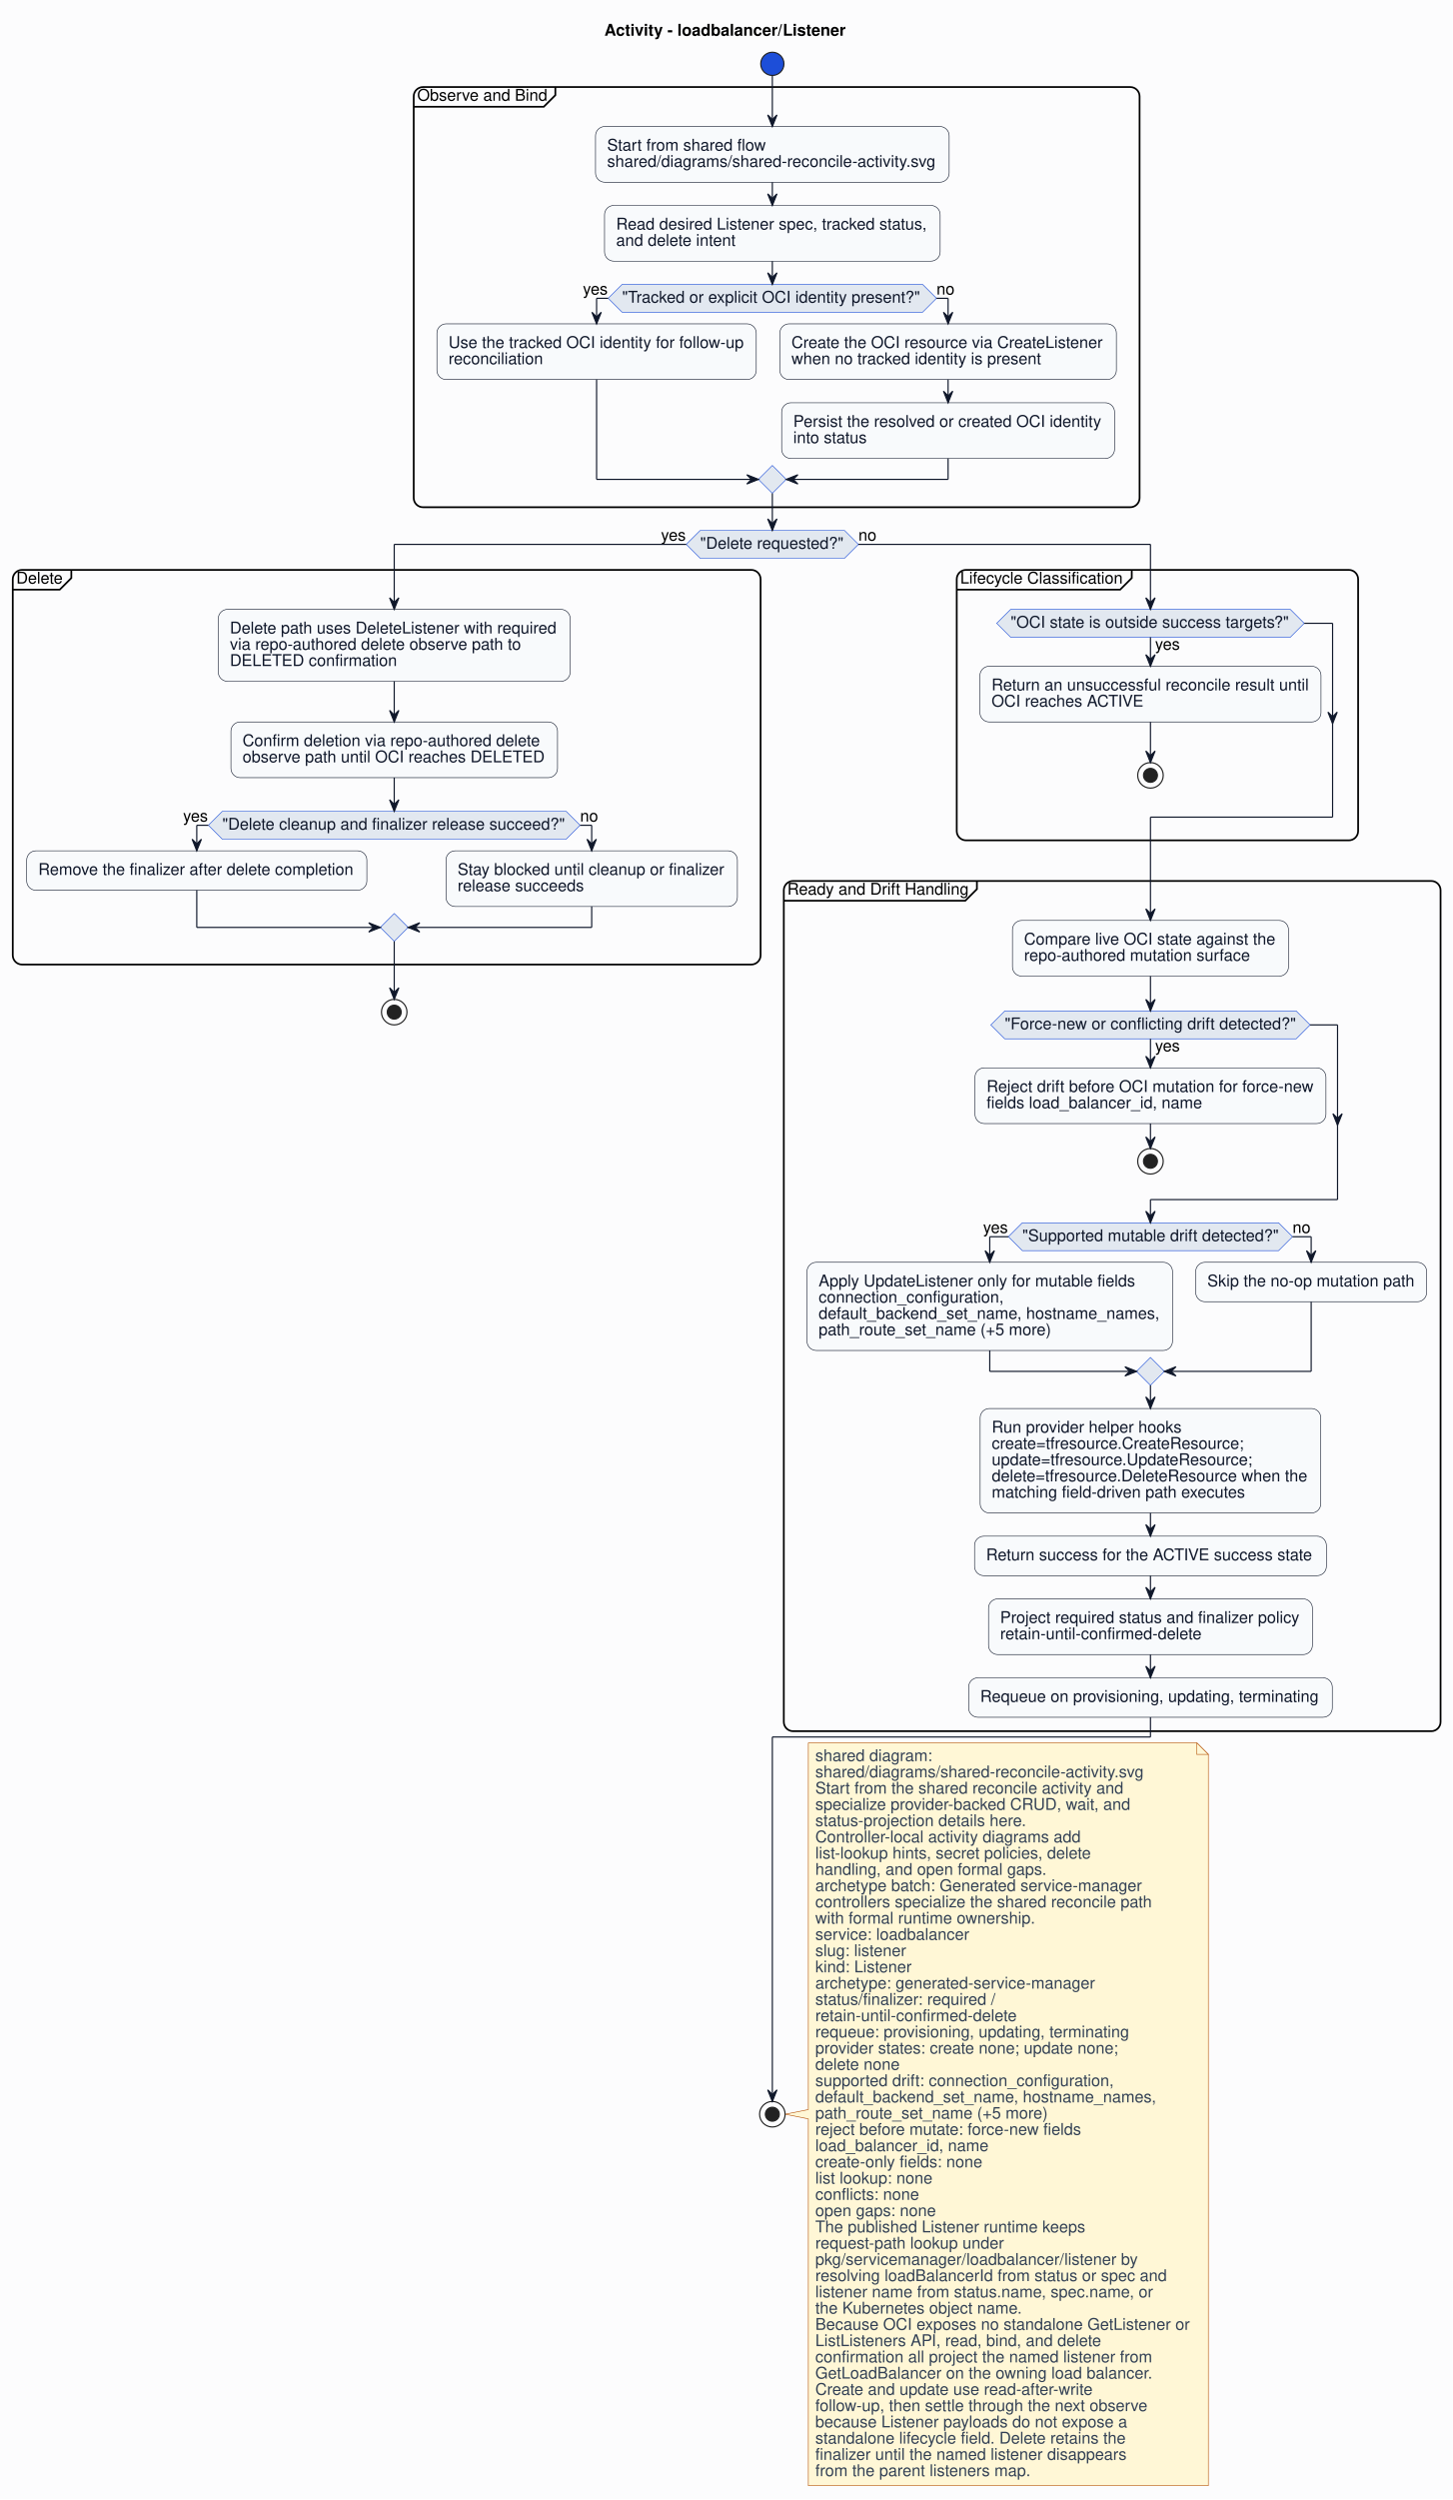
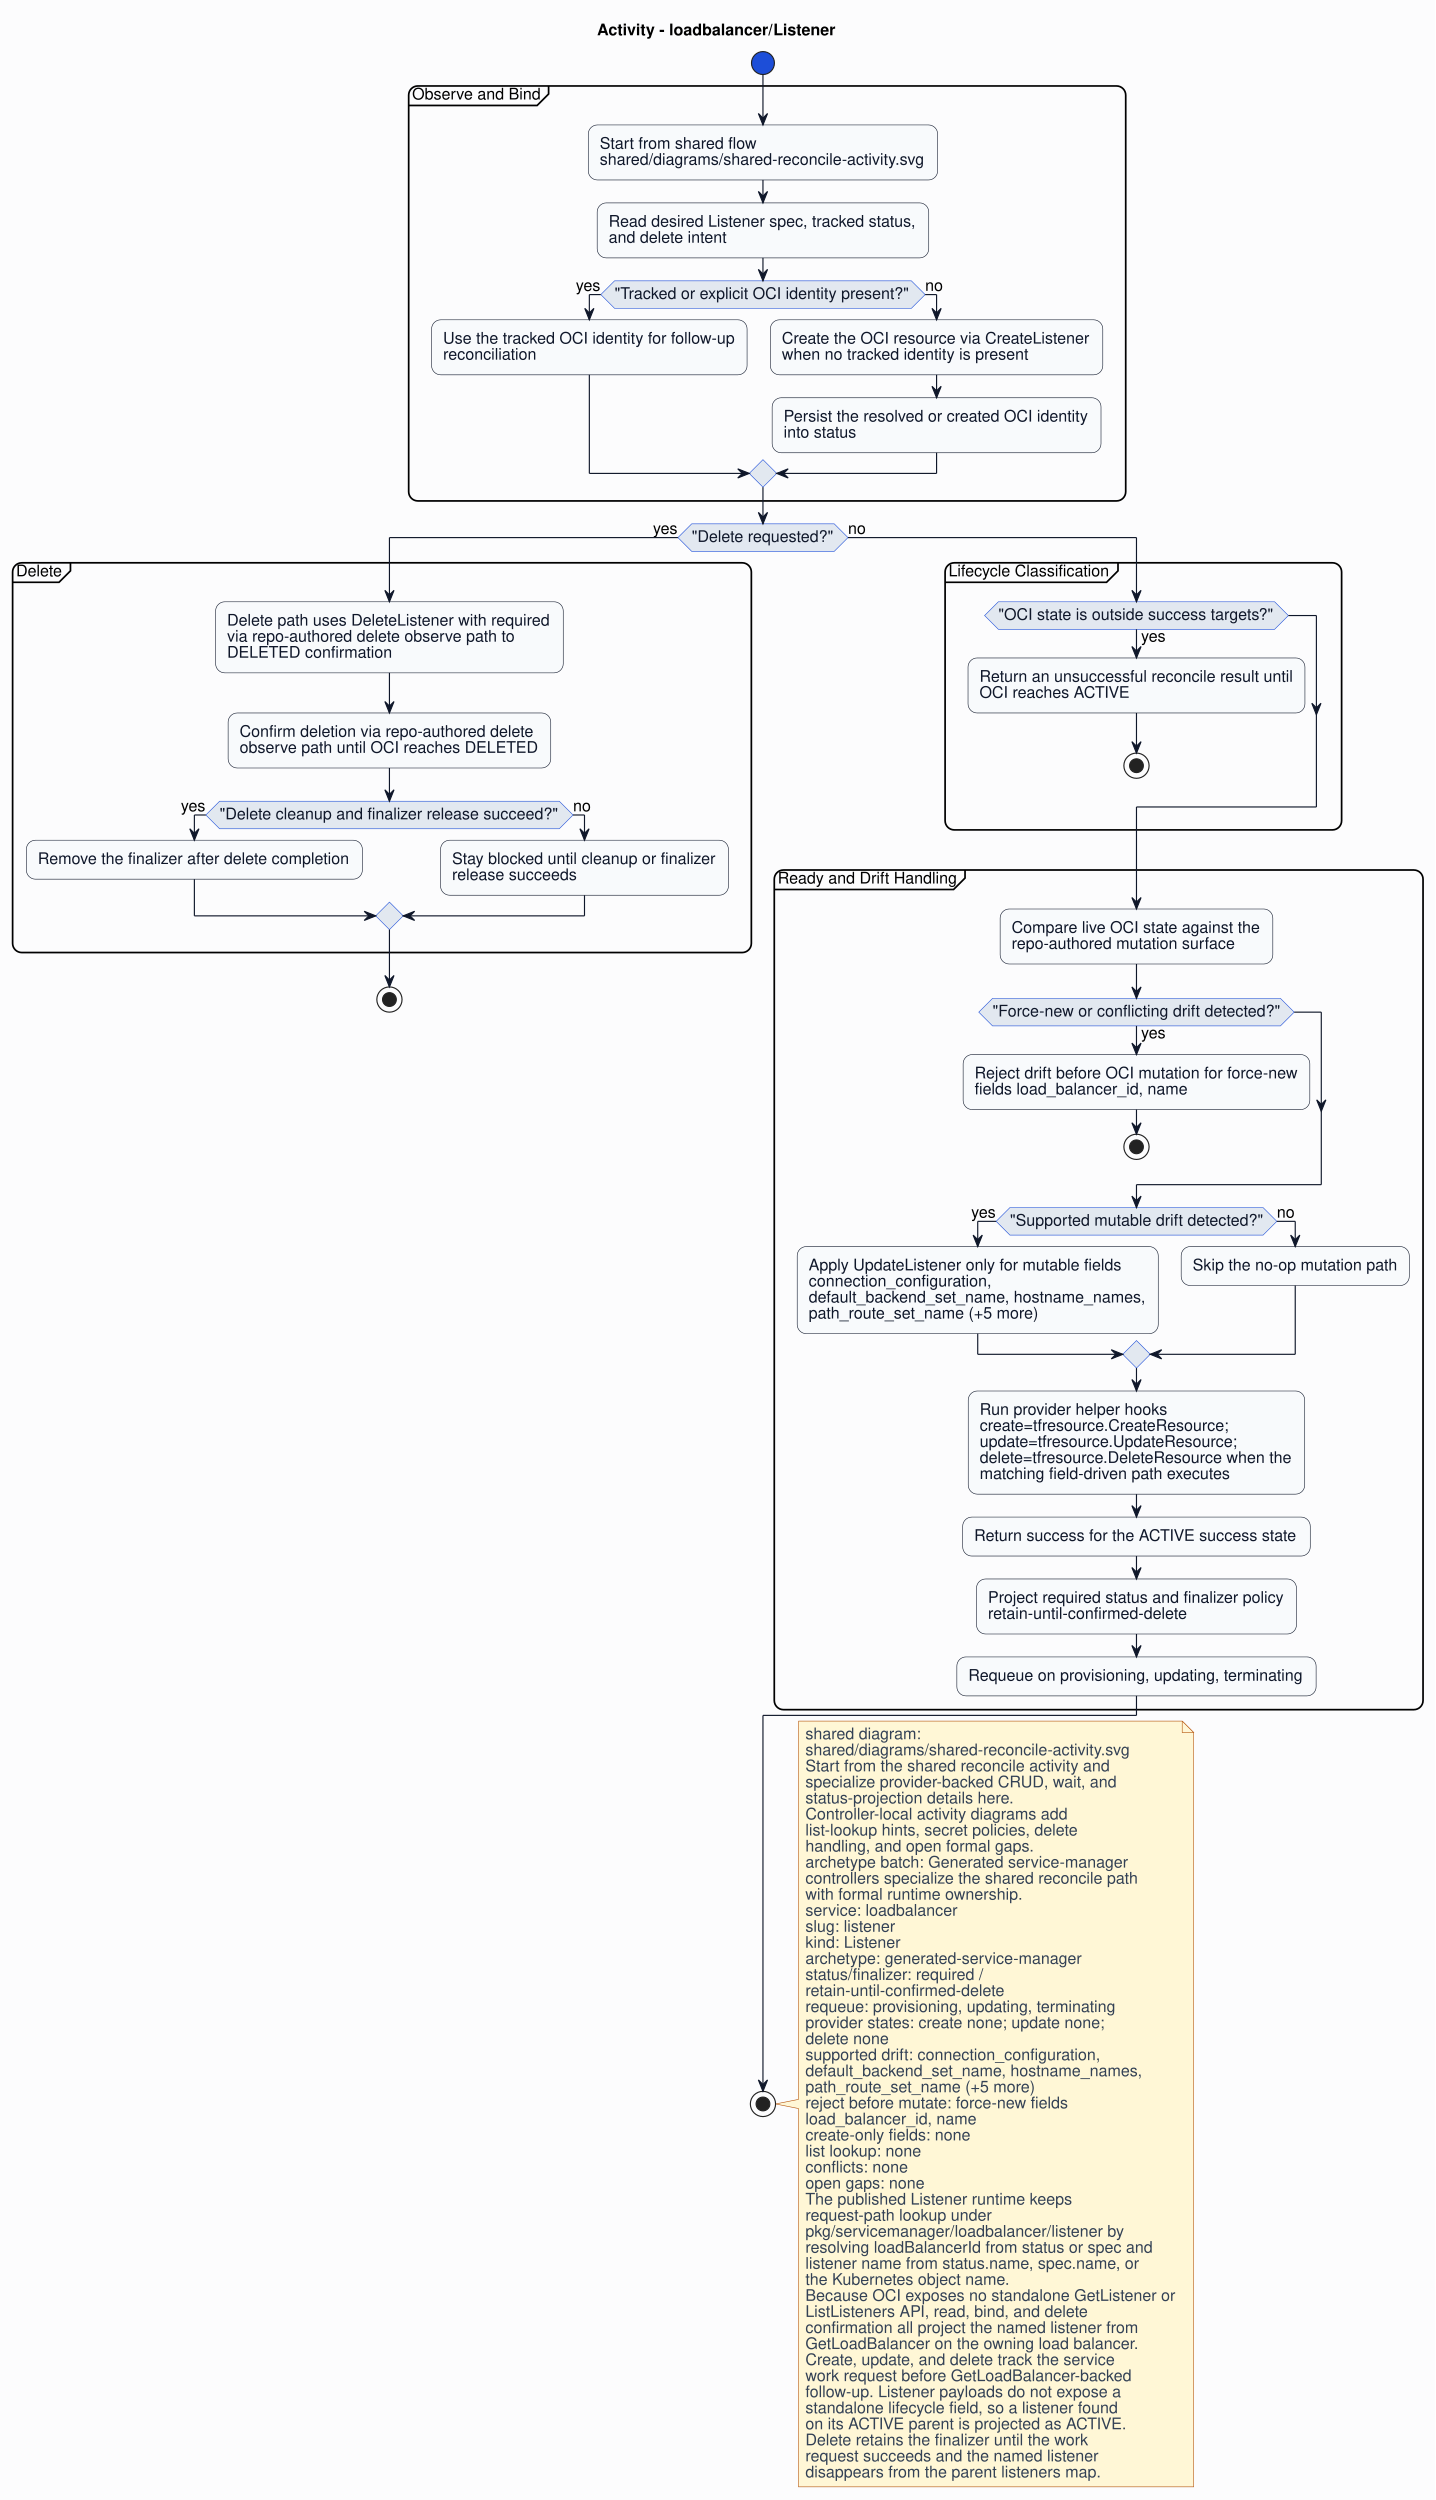
- <svg xmlns="http://www.w3.org/2000/svg" contentStyleType="text/css" data-diagram-type="ACTIVITY" height="2153px" preserveAspectRatio="none" style="width:1252px;height:2153px;background:#FCFCFD;" version="1.1" viewBox="0 0 1252 2153" width="1252px" zoomAndPan="magnify">
+ <svg xmlns="http://www.w3.org/2000/svg" contentStyleType="text/css" data-diagram-type="ACTIVITY" height="2181px" preserveAspectRatio="none" style="width:1252px;height:2181px;background:#FCFCFD;" version="1.1" viewBox="0 0 1252 2181" width="1252px" zoomAndPan="magnify">
  <defs />
  <g>
-     <rect fill="#FCFCFD" height="2153" style="stroke:none;stroke-width:1;" width="1252" x="0" y="0" />
+     <rect fill="#FCFCFD" height="2181" style="stroke:none;stroke-width:1;" width="1252" x="0" y="0" />
    <g class="title" data-source-line="10">
      <text fill="#000000" font-family="Helvetica" font-size="14" font-weight="bold" lengthAdjust="spacing" textLength="207.731" x="520.867" y="30.78">Activity - loadbalancer/Listener</text>
    </g>
    <ellipse cx="665.605" cy="55" fill="#1D4ED8" rx="10" ry="10" style="stroke:#222222;stroke-width:1;" />
    <rect fill="none" height="362" rx="8" ry="8" style="stroke:#000000;stroke-width:1.5;" width="625.548" x="356.529" y="75" />
    <path d="M478.598,75 L478.598,82 L468.598,92 L356.529,92" fill="none" style="stroke:#000000;stroke-width:1.5;" />
    <text fill="#000000" font-family="Helvetica" font-size="14" lengthAdjust="spacing" textLength="112.068" x="359.529" y="86.78">Observe and Bind</text>
    <rect fill="#F8FAFC" height="48" rx="8" ry="8" style="stroke:#0F172A;stroke-width:0.5;" width="304.785" x="513.212" y="109" />
    <text fill="#0F172A" font-family="Helvetica" font-size="14" lengthAdjust="spacing" textLength="136.938" x="523.212" y="129.78">Start from shared flow</text>
    <text fill="#0F172A" font-family="Helvetica" font-size="14" lengthAdjust="spacing" textLength="284.785" x="523.212" y="143.78">shared/diagrams/shared-reconcile-activity.svg</text>
    <rect fill="#F8FAFC" height="48" rx="8" ry="8" style="stroke:#0F172A;stroke-width:0.5;" width="289.254" x="520.978" y="177" />
    <text fill="#0F172A" font-family="Helvetica" font-size="14" lengthAdjust="spacing" textLength="269.254" x="530.978" y="197.78">Read desired Listener spec, tracked status,</text>
    <text fill="#0F172A" font-family="Helvetica" font-size="14" lengthAdjust="spacing" textLength="103.53" x="530.978" y="211.78">and delete intent</text>
    <polygon fill="#E2E8F0" points="536.139,245,795.071,245,807.071,257,795.071,269,536.139,269,524.139,257,536.139,245" style="stroke:#1D4ED8;stroke-width:0.5;" />
    <text fill="#0F172A" font-family="Helvetica" font-size="14" lengthAdjust="spacing" textLength="258.932" x="536.139" y="260.78">"Tracked or explicit OCI identity present?"</text>
    <text fill="#000000" font-family="Helvetica" font-size="14" lengthAdjust="spacing" textLength="21.786" x="502.353" y="253.78">yes</text>
    <text fill="#000000" font-family="Helvetica" font-size="14" lengthAdjust="spacing" textLength="15.572" x="807.071" y="253.78">no</text>
    <rect fill="#F8FAFC" height="48" rx="8" ry="8" style="stroke:#0F172A;stroke-width:0.5;" width="275.22" x="376.529" y="279" />
    <text fill="#0F172A" font-family="Helvetica" font-size="14" lengthAdjust="spacing" textLength="255.22" x="386.529" y="299.78">Use the tracked OCI identity for follow-up</text>
    <text fill="#0F172A" font-family="Helvetica" font-size="14" lengthAdjust="spacing" textLength="81.71" x="386.529" y="313.78">reconciliation</text>
    <rect fill="#F8FAFC" height="48" rx="8" ry="8" style="stroke:#0F172A;stroke-width:0.5;" width="290.013" x="672.065" y="279" />
    <text fill="#0F172A" font-family="Helvetica" font-size="14" lengthAdjust="spacing" textLength="270.013" x="682.065" y="299.78">Create the OCI resource via CreateListener</text>
    <text fill="#0F172A" font-family="Helvetica" font-size="14" lengthAdjust="spacing" textLength="215.565" x="682.065" y="313.78">when no tracked identity is present</text>
    <rect fill="#F8FAFC" height="48" rx="8" ry="8" style="stroke:#0F172A;stroke-width:0.5;" width="286.896" x="673.623" y="347" />
    <text fill="#0F172A" font-family="Helvetica" font-size="14" lengthAdjust="spacing" textLength="266.896" x="683.623" y="367.78">Persist the resolved or created OCI identity</text>
    <text fill="#0F172A" font-family="Helvetica" font-size="14" lengthAdjust="spacing" textLength="63.813" x="683.623" y="381.78">into status</text>
    <polygon fill="#E2E8F0" points="665.605,401,677.605,413,665.605,425,653.605,413,665.605,401" style="stroke:#1D4ED8;stroke-width:0.5;" />
    <polygon fill="#E2E8F0" points="603.429,457,727.781,457,739.781,469,727.781,481,603.429,481,591.429,469,603.429,457" style="stroke:#1D4ED8;stroke-width:0.5;" />
    <text fill="#0F172A" font-family="Helvetica" font-size="14" lengthAdjust="spacing" textLength="124.353" x="603.429" y="472.78">"Delete requested?"</text>
    <text fill="#000000" font-family="Helvetica" font-size="14" lengthAdjust="spacing" textLength="21.786" x="569.643" y="465.78">yes</text>
    <text fill="#000000" font-family="Helvetica" font-size="14" lengthAdjust="spacing" textLength="15.572" x="739.781" y="465.78">no</text>
    <rect fill="none" height="340" rx="8" ry="8" style="stroke:#000000;stroke-width:1.5;" width="644.481" x="11" y="491" />
    <path d="M61.469,491 L61.469,498 L51.469,508 L11,508" fill="none" style="stroke:#000000;stroke-width:1.5;" />
    <text fill="#000000" font-family="Helvetica" font-size="14" lengthAdjust="spacing" textLength="40.469" x="14" y="502.78">Delete</text>
    <rect fill="#F8FAFC" height="62" rx="8" ry="8" style="stroke:#0F172A;stroke-width:0.5;" width="303.274" x="188.107" y="525" />
    <text fill="#0F172A" font-family="Helvetica" font-size="14" lengthAdjust="spacing" textLength="283.274" x="198.107" y="545.78">Delete path uses DeleteListener with required</text>
    <text fill="#0F172A" font-family="Helvetica" font-size="14" lengthAdjust="spacing" textLength="252.171" x="198.107" y="559.78">via repo-authored delete observe path to</text>
    <text fill="#0F172A" font-family="Helvetica" font-size="14" lengthAdjust="spacing" textLength="144.717" x="198.107" y="573.78">DELETED confirmation</text>
    <rect fill="#F8FAFC" height="48" rx="8" ry="8" style="stroke:#0F172A;stroke-width:0.5;" width="281.454" x="199.017" y="622" />
    <text fill="#0F172A" font-family="Helvetica" font-size="14" lengthAdjust="spacing" textLength="257.599" x="209.017" y="642.78">Confirm deletion via repo-authored delete</text>
    <text fill="#0F172A" font-family="Helvetica" font-size="14" lengthAdjust="spacing" textLength="261.454" x="209.017" y="656.78">observe path until OCI reaches DELETED</text>
    <polygon fill="#E2E8F0" points="191.572,699,487.916,699,499.916,711,487.916,723,191.572,723,179.572,711,191.572,699" style="stroke:#1D4ED8;stroke-width:0.5;" />
    <text fill="#0F172A" font-family="Helvetica" font-size="14" lengthAdjust="spacing" textLength="296.345" x="191.572" y="714.78">"Delete cleanup and finalizer release succeed?"</text>
    <text fill="#000000" font-family="Helvetica" font-size="14" lengthAdjust="spacing" textLength="21.786" x="157.786" y="707.78">yes</text>
    <text fill="#000000" font-family="Helvetica" font-size="14" lengthAdjust="spacing" textLength="15.572" x="499.916" y="707.78">no</text>
    <rect fill="#F8FAFC" height="34" rx="8" ry="8" style="stroke:#0F172A;stroke-width:0.5;" width="293.144" x="23" y="733" />
    <text fill="#0F172A" font-family="Helvetica" font-size="14" lengthAdjust="spacing" textLength="273.144" x="33" y="753.78">Remove the finalizer after delete completion</text>
    <rect fill="#F8FAFC" height="48" rx="8" ry="8" style="stroke:#0F172A;stroke-width:0.5;" width="251.13" x="384.352" y="733" />
    <text fill="#0F172A" font-family="Helvetica" font-size="14" lengthAdjust="spacing" textLength="231.13" x="394.352" y="753.78">Stay blocked until cleanup or finalizer</text>
    <text fill="#0F172A" font-family="Helvetica" font-size="14" lengthAdjust="spacing" textLength="108.951" x="394.352" y="767.78">release succeeds</text>
    <polygon fill="#E2E8F0" points="339.744,787,351.744,799,339.744,811,327.744,799,339.744,787" style="stroke:#1D4ED8;stroke-width:0.5;" />
    <ellipse cx="339.744" cy="872" fill="none" rx="11" ry="11" style="stroke:#222222;stroke-width:1;" />
    <ellipse cx="339.744" cy="872" fill="#222222" rx="6" ry="6" style="stroke:#222222;stroke-width:1;" />
    <rect fill="none" height="233" rx="8" ry="8" style="stroke:#000000;stroke-width:1.5;" width="345.916" x="824.508" y="491" />
    <path d="M975.342,491 L975.342,498 L965.342,508 L824.508,508" fill="none" style="stroke:#000000;stroke-width:1.5;" />
    <text fill="#000000" font-family="Helvetica" font-size="14" lengthAdjust="spacing" textLength="140.834" x="827.508" y="502.78">Lifecycle Classification</text>
    <rect fill="#F8FAFC" height="48" rx="8" ry="8" style="stroke:#0F172A;stroke-width:0.5;" width="293.916" x="844.508" y="574" />
    <text fill="#0F172A" font-family="Helvetica" font-size="14" lengthAdjust="spacing" textLength="273.916" x="854.508" y="594.78">Return an unsuccessful reconcile result until</text>
    <text fill="#0F172A" font-family="Helvetica" font-size="14" lengthAdjust="spacing" textLength="133.041" x="854.508" y="608.78">OCI reaches ACTIVE</text>
    <ellipse cx="991.466" cy="668" fill="none" rx="11" ry="11" style="stroke:#222222;stroke-width:1;" />
    <ellipse cx="991.466" cy="668" fill="#222222" rx="6" ry="6" style="stroke:#222222;stroke-width:1;" />
    <polygon fill="#E2E8F0" points="870.945,525,1111.987,525,1123.987,537,1111.987,549,870.945,549,858.945,537,870.945,525" style="stroke:#1D4ED8;stroke-width:0.5;" />
    <text fill="#000000" font-family="Helvetica" font-size="14" lengthAdjust="spacing" textLength="21.786" x="995.466" y="559.78">yes</text>
    <text fill="#0F172A" font-family="Helvetica" font-size="14" lengthAdjust="spacing" textLength="241.042" x="870.945" y="540.78">"OCI state is outside success targets?"</text>
    <rect fill="none" height="732.5" rx="8" ry="8" style="stroke:#000000;stroke-width:1.5;" width="565.983" x="675.481" y="759" />
    <path d="M841.901,759 L841.901,766 L831.901,776 L675.481,776" fill="none" style="stroke:#000000;stroke-width:1.5;" />
    <text fill="#000000" font-family="Helvetica" font-size="14" lengthAdjust="spacing" textLength="156.42" x="678.481" y="770.78">Ready and Drift Handling</text>
    <rect fill="#F8FAFC" height="48" rx="8" ry="8" style="stroke:#0F172A;stroke-width:0.5;" width="237.882" x="872.525" y="793" />
    <text fill="#0F172A" font-family="Helvetica" font-size="14" lengthAdjust="spacing" textLength="217.882" x="882.525" y="813.78">Compare live OCI state against the</text>
    <text fill="#0F172A" font-family="Helvetica" font-size="14" lengthAdjust="spacing" textLength="195.337" x="882.525" y="827.78">repo-authored mutation surface</text>
    <rect fill="#F8FAFC" height="48" rx="8" ry="8" style="stroke:#0F172A;stroke-width:0.5;" width="302.447" x="840.242" y="920" />
    <text fill="#0F172A" font-family="Helvetica" font-size="14" lengthAdjust="spacing" textLength="282.447" x="850.242" y="940.78">Reject drift before OCI mutation for force-new</text>
    <text fill="#0F172A" font-family="Helvetica" font-size="14" lengthAdjust="spacing" textLength="186.013" x="850.242" y="954.78">fields load_balancer_id, name</text>
    <ellipse cx="991.466" cy="1000.5" fill="none" rx="11" ry="11" style="stroke:#222222;stroke-width:1;" />
    <ellipse cx="991.466" cy="1000.5" fill="#222222" rx="6" ry="6" style="stroke:#222222;stroke-width:1;" />
    <polygon fill="#E2E8F0" points="865.883,871,1117.049,871,1129.049,883,1117.049,895,865.883,895,853.883,883,865.883,871" style="stroke:#1D4ED8;stroke-width:0.5;" />
    <text fill="#000000" font-family="Helvetica" font-size="14" lengthAdjust="spacing" textLength="21.786" x="995.466" y="905.78">yes</text>
    <text fill="#0F172A" font-family="Helvetica" font-size="14" lengthAdjust="spacing" textLength="251.166" x="865.883" y="886.78">"Force-new or conflicting drift detected?"</text>
    <polygon fill="#E2E8F0" points="881.038,1053.5,1101.894,1053.5,1113.894,1065.5,1101.894,1077.5,881.038,1077.5,869.038,1065.5,881.038,1053.5" style="stroke:#1D4ED8;stroke-width:0.5;" />
    <text fill="#0F172A" font-family="Helvetica" font-size="14" lengthAdjust="spacing" textLength="220.856" x="881.038" y="1069.28">"Supported mutable drift detected?"</text>
    <text fill="#000000" font-family="Helvetica" font-size="14" lengthAdjust="spacing" textLength="21.786" x="847.252" y="1062.28">yes</text>
    <text fill="#000000" font-family="Helvetica" font-size="14" lengthAdjust="spacing" textLength="15.572" x="1113.894" y="1062.28">no</text>
    <rect fill="#F8FAFC" height="76" rx="8" ry="8" style="stroke:#0F172A;stroke-width:0.5;" width="314.978" x="695.481" y="1087.5" />
    <text fill="#0F172A" font-family="Helvetica" font-size="14" lengthAdjust="spacing" textLength="273.93" x="705.481" y="1108.28">Apply UpdateListener only for mutable fields</text>
    <text fill="#0F172A" font-family="Helvetica" font-size="14" lengthAdjust="spacing" textLength="159.558" x="705.481" y="1122.28">connection_configuration,</text>
    <text fill="#0F172A" font-family="Helvetica" font-size="14" lengthAdjust="spacing" textLength="294.978" x="705.481" y="1136.28">default_backend_set_name, hostname_names,</text>
    <text fill="#0F172A" font-family="Helvetica" font-size="14" lengthAdjust="spacing" textLength="201.175" x="705.481" y="1150.28">path_route_set_name (+5 more)</text>
    <rect fill="#F8FAFC" height="34" rx="8" ry="8" style="stroke:#0F172A;stroke-width:0.5;" width="199.006" x="1030.459" y="1087.5" />
    <text fill="#0F172A" font-family="Helvetica" font-size="14" lengthAdjust="spacing" textLength="179.006" x="1040.459" y="1108.28">Skip the no-op mutation path</text>
    <polygon fill="#E2E8F0" points="991.466,1169.5,1003.466,1181.5,991.466,1193.5,979.466,1181.5,991.466,1169.5" style="stroke:#1D4ED8;stroke-width:0.5;" />
    <rect fill="#F8FAFC" height="90" rx="8" ry="8" style="stroke:#0F172A;stroke-width:0.5;" width="293.554" x="844.689" y="1213.5" />
    <text fill="#0F172A" font-family="Helvetica" font-size="14" lengthAdjust="spacing" textLength="164.206" x="854.689" y="1234.28">Run provider helper hooks</text>
    <text fill="#0F172A" font-family="Helvetica" font-size="14" lengthAdjust="spacing" textLength="219.051" x="854.689" y="1248.28">create=tfresource.CreateResource;</text>
    <text fill="#0F172A" font-family="Helvetica" font-size="14" lengthAdjust="spacing" textLength="226.085" x="854.689" y="1262.28">update=tfresource.UpdateResource;</text>
    <text fill="#0F172A" font-family="Helvetica" font-size="14" lengthAdjust="spacing" textLength="273.554" x="854.689" y="1276.28">delete=tfresource.DeleteResource when the</text>
    <text fill="#0F172A" font-family="Helvetica" font-size="14" lengthAdjust="spacing" textLength="220.233" x="854.689" y="1290.28">matching field-driven path executes</text>
    <rect fill="#F8FAFC" height="34" rx="8" ry="8" style="stroke:#0F172A;stroke-width:0.5;" width="303.22" x="839.856" y="1323.5" />
    <text fill="#0F172A" font-family="Helvetica" font-size="14" lengthAdjust="spacing" textLength="283.22" x="849.856" y="1344.28">Return success for the ACTIVE success state</text>
    <rect fill="#F8FAFC" height="48" rx="8" ry="8" style="stroke:#0F172A;stroke-width:0.5;" width="279.13" x="851.901" y="1377.5" />
    <text fill="#0F172A" font-family="Helvetica" font-size="14" lengthAdjust="spacing" textLength="259.13" x="861.901" y="1398.28">Project required status and finalizer policy</text>
    <text fill="#0F172A" font-family="Helvetica" font-size="14" lengthAdjust="spacing" textLength="174.303" x="861.901" y="1412.28">retain-until-confirmed-delete</text>
    <rect fill="#F8FAFC" height="34" rx="8" ry="8" style="stroke:#0F172A;stroke-width:0.5;" width="313.419" x="834.757" y="1445.5" />
    <text fill="#0F172A" font-family="Helvetica" font-size="14" lengthAdjust="spacing" textLength="293.419" x="844.757" y="1466.28">Requeue on provisioning, updating, terminating</text>
-     <path d="M696.605,1501.5 L696.605,1817.5 L676.605,1821.5 L696.605,1825.5 L696.605,2141.5 A0,0 0 0 0 696.605,2141.5 L1041.355,2141.5 A0,0 0 0 0 1041.355,2141.5 L1041.355,1511.5 L1031.355,1501.5 L696.605,1501.5 A0,0 0 0 0 696.605,1501.5" fill="#FFF7D6" style="stroke:#B45309;stroke-width:0.5;" />
+     <path d="M696.605,1501.5 L696.605,1831.5 L676.605,1835.5 L696.605,1839.5 L696.605,2169.5 A0,0 0 0 0 696.605,2169.5 L1041.355,2169.5 A0,0 0 0 0 1041.355,2169.5 L1041.355,1511.5 L1031.355,1501.5 L696.605,1501.5 A0,0 0 0 0 696.605,1501.5" fill="#FFF7D6" style="stroke:#B45309;stroke-width:0.5;" />
    <path d="M1031.355,1501.5 L1031.355,1511.5 L1041.355,1511.5 L1031.355,1501.5" fill="#FFF7D6" style="stroke:#B45309;stroke-width:0.5;" />
    <text fill="#334155" font-family="Helvetica" font-size="14" lengthAdjust="spacing" textLength="101.165" x="702.605" y="1517.28">shared diagram:</text>
    <text fill="#334155" font-family="Helvetica" font-size="14" lengthAdjust="spacing" textLength="284.785" x="702.605" y="1531.28">shared/diagrams/shared-reconcile-activity.svg</text>
    <text fill="#334155" font-family="Helvetica" font-size="14" lengthAdjust="spacing" textLength="265.344" x="702.605" y="1545.28">Start from the shared reconcile activity and</text>
    <text fill="#334155" font-family="Helvetica" font-size="14" lengthAdjust="spacing" textLength="273.896" x="702.605" y="1559.28">specialize provider-backed CRUD, wait, and</text>
    <text fill="#334155" font-family="Helvetica" font-size="14" lengthAdjust="spacing" textLength="182.875" x="702.605" y="1573.28">status-projection details here.</text>
    <text fill="#334155" font-family="Helvetica" font-size="14" lengthAdjust="spacing" textLength="229.537" x="702.605" y="1587.28">Controller-local activity diagrams add</text>
    <text fill="#334155" font-family="Helvetica" font-size="14" lengthAdjust="spacing" textLength="238.895" x="702.605" y="1601.28">list-lookup hints, secret policies, delete</text>
    <text fill="#334155" font-family="Helvetica" font-size="14" lengthAdjust="spacing" textLength="200.033" x="702.605" y="1615.28">handling, and open formal gaps.</text>
    <text fill="#334155" font-family="Helvetica" font-size="14" lengthAdjust="spacing" textLength="281.709" x="702.605" y="1629.28">archetype batch: Generated service-manager</text>
    <text fill="#334155" font-family="Helvetica" font-size="14" lengthAdjust="spacing" textLength="291.047" x="702.605" y="1643.28">controllers specialize the shared reconcile path</text>
    <text fill="#334155" font-family="Helvetica" font-size="14" lengthAdjust="spacing" textLength="189.848" x="702.605" y="1657.28">with formal runtime ownership.</text>
    <text fill="#334155" font-family="Helvetica" font-size="14" lengthAdjust="spacing" textLength="132.296" x="702.605" y="1671.28">service: loadbalancer</text>
    <text fill="#334155" font-family="Helvetica" font-size="14" lengthAdjust="spacing" textLength="78.593" x="702.605" y="1685.28">slug: listener</text>
    <text fill="#334155" font-family="Helvetica" font-size="14" lengthAdjust="spacing" textLength="83.269" x="702.605" y="1699.28">kind: Listener</text>
    <text fill="#334155" font-family="Helvetica" font-size="14" lengthAdjust="spacing" textLength="241.24" x="702.605" y="1713.28">archetype: generated-service-manager</text>
    <text fill="#334155" font-family="Helvetica" font-size="14" lengthAdjust="spacing" textLength="156.406" x="702.605" y="1727.28">status/finalizer: required /</text>
    <text fill="#334155" font-family="Helvetica" font-size="14" lengthAdjust="spacing" textLength="174.303" x="702.605" y="1741.28">retain-until-confirmed-delete</text>
    <text fill="#334155" font-family="Helvetica" font-size="14" lengthAdjust="spacing" textLength="272.398" x="702.605" y="1755.28">requeue: provisioning, updating, terminating</text>
    <text fill="#334155" font-family="Helvetica" font-size="14" lengthAdjust="spacing" textLength="263.067" x="702.605" y="1769.28">provider states: create none; update none;</text>
    <text fill="#334155" font-family="Helvetica" font-size="14" lengthAdjust="spacing" textLength="73.179" x="702.605" y="1783.28">delete none</text>
    <text fill="#334155" font-family="Helvetica" font-size="14" lengthAdjust="spacing" textLength="256.833" x="702.605" y="1797.28">supported drift: connection_configuration,</text>
    <text fill="#334155" font-family="Helvetica" font-size="14" lengthAdjust="spacing" textLength="294.978" x="702.605" y="1811.28">default_backend_set_name, hostname_names,</text>
    <text fill="#334155" font-family="Helvetica" font-size="14" lengthAdjust="spacing" textLength="201.175" x="702.605" y="1825.28">path_route_set_name (+5 more)</text>
    <text fill="#334155" font-family="Helvetica" font-size="14" lengthAdjust="spacing" textLength="230.33" x="702.605" y="1839.28">reject before mutate: force-new fields</text>
    <text fill="#334155" font-family="Helvetica" font-size="14" lengthAdjust="spacing" textLength="149.44" x="702.605" y="1853.28">load_balancer_id, name</text>
    <text fill="#334155" font-family="Helvetica" font-size="14" lengthAdjust="spacing" textLength="144.751" x="702.605" y="1867.28">create-only fields: none</text>
    <text fill="#334155" font-family="Helvetica" font-size="14" lengthAdjust="spacing" textLength="101.179" x="702.605" y="1881.28">list lookup: none</text>
    <text fill="#334155" font-family="Helvetica" font-size="14" lengthAdjust="spacing" textLength="89.496" x="702.605" y="1895.28">conflicts: none</text>
    <text fill="#334155" font-family="Helvetica" font-size="14" lengthAdjust="spacing" textLength="104.316" x="702.605" y="1909.28">open gaps: none</text>
    <text fill="#334155" font-family="Helvetica" font-size="14" lengthAdjust="spacing" textLength="233.468" x="702.605" y="1923.28">The published Listener runtime keeps</text>
    <text fill="#334155" font-family="Helvetica" font-size="14" lengthAdjust="spacing" textLength="163.447" x="702.605" y="1937.28">request-path lookup under</text>
    <text fill="#334155" font-family="Helvetica" font-size="14" lengthAdjust="spacing" textLength="277.819" x="702.605" y="1951.28">pkg/servicemanager/loadbalancer/listener by</text>
    <text fill="#334155" font-family="Helvetica" font-size="14" lengthAdjust="spacing" textLength="303.495" x="702.605" y="1965.28">resolving loadBalancerId from status or spec and</text>
    <text fill="#334155" font-family="Helvetica" font-size="14" lengthAdjust="spacing" textLength="292.571" x="702.605" y="1979.28">listener name from status.name, spec.name, or</text>
    <text fill="#334155" font-family="Helvetica" font-size="14" lengthAdjust="spacing" textLength="179.006" x="702.605" y="1993.28">the Kubernetes object name.</text>
    <text fill="#334155" font-family="Helvetica" font-size="14" lengthAdjust="spacing" textLength="323.75" x="702.605" y="2007.28">Because OCI exposes no standalone GetListener or</text>
    <text fill="#334155" font-family="Helvetica" font-size="14" lengthAdjust="spacing" textLength="248.268" x="702.605" y="2021.28">ListListeners API, read, bind, and delete</text>
    <text fill="#334155" font-family="Helvetica" font-size="14" lengthAdjust="spacing" textLength="291.019" x="702.605" y="2035.28">confirmation all project the named listener from</text>
    <text fill="#334155" font-family="Helvetica" font-size="14" lengthAdjust="spacing" textLength="291.874" x="702.605" y="2049.28">GetLoadBalancer on the owning load balancer.</text>
-     <text fill="#334155" font-family="Helvetica" font-size="14" lengthAdjust="spacing" textLength="241.247" x="702.605" y="2063.28">Create and update use read-after-write</text>
-     <text fill="#334155" font-family="Helvetica" font-size="14" lengthAdjust="spacing" textLength="287.178" x="702.605" y="2077.28">follow-up, then settle through the next observe</text>
-     <text fill="#334155" font-family="Helvetica" font-size="14" lengthAdjust="spacing" textLength="270.081" x="702.605" y="2091.28">because Listener payloads do not expose a</text>
-     <text fill="#334155" font-family="Helvetica" font-size="14" lengthAdjust="spacing" textLength="269.268" x="702.605" y="2105.28">standalone lifecycle field. Delete retains the</text>
-     <text fill="#334155" font-family="Helvetica" font-size="14" lengthAdjust="spacing" textLength="269.261" x="702.605" y="2119.28">finalizer until the named listener disappears</text>
-     <text fill="#334155" font-family="Helvetica" font-size="14" lengthAdjust="spacing" textLength="185.972" x="702.605" y="2133.28">from the parent listeners map.</text>
-     <ellipse cx="665.605" cy="1821.5" fill="none" rx="11" ry="11" style="stroke:#222222;stroke-width:1;" />
-     <ellipse cx="665.605" cy="1821.5" fill="#222222" rx="6" ry="6" style="stroke:#222222;stroke-width:1;" />
+     <text fill="#334155" font-family="Helvetica" font-size="14" lengthAdjust="spacing" textLength="271.606" x="702.605" y="2063.28">Create, update, and delete track the service</text>
+     <text fill="#334155" font-family="Helvetica" font-size="14" lengthAdjust="spacing" textLength="286.392" x="702.605" y="2077.28">work request before GetLoadBalancer-backed</text>
+     <text fill="#334155" font-family="Helvetica" font-size="14" lengthAdjust="spacing" textLength="277.067" x="702.605" y="2091.28">follow-up. Listener payloads do not expose a</text>
+     <text fill="#334155" font-family="Helvetica" font-size="14" lengthAdjust="spacing" textLength="273.943" x="702.605" y="2105.28">standalone lifecycle field, so a listener found</text>
+     <text fill="#334155" font-family="Helvetica" font-size="14" lengthAdjust="spacing" textLength="284.006" x="702.605" y="2119.28">on its ACTIVE parent is projected as ACTIVE.</text>
+     <text fill="#334155" font-family="Helvetica" font-size="14" lengthAdjust="spacing" textLength="248.233" x="702.605" y="2133.28">Delete retains the finalizer until the work</text>
+     <text fill="#334155" font-family="Helvetica" font-size="14" lengthAdjust="spacing" textLength="256.047" x="702.605" y="2147.28">request succeeds and the named listener</text>
+     <text fill="#334155" font-family="Helvetica" font-size="14" lengthAdjust="spacing" textLength="258.351" x="702.605" y="2161.28">disappears from the parent listeners map.</text>
+     <ellipse cx="665.605" cy="1835.5" fill="none" rx="11" ry="11" style="stroke:#222222;stroke-width:1;" />
+     <ellipse cx="665.605" cy="1835.5" fill="#222222" rx="6" ry="6" style="stroke:#222222;stroke-width:1;" />
    <line style="stroke:#0F172A;stroke-width:1;" x1="665.605" x2="665.605" y1="157" y2="177" />
    <polygon fill="#0F172A" points="661.605,167,665.605,177,669.605,167,665.605,171" style="stroke:#0F172A;stroke-width:1;" />
    <line style="stroke:#0F172A;stroke-width:1;" x1="817.071" x2="817.071" y1="327" y2="347" />
    <polygon fill="#0F172A" points="813.071,337,817.071,347,821.071,337,817.071,341" style="stroke:#0F172A;stroke-width:1;" />
    <line style="stroke:#0F172A;stroke-width:1;" x1="524.139" x2="514.139" y1="257" y2="257" />
    <line style="stroke:#0F172A;stroke-width:1;" x1="514.139" x2="514.139" y1="257" y2="279" />
    <polygon fill="#0F172A" points="510.139,269,514.139,279,518.139,269,514.139,273" style="stroke:#0F172A;stroke-width:1;" />
    <line style="stroke:#0F172A;stroke-width:1;" x1="807.071" x2="817.071" y1="257" y2="257" />
    <line style="stroke:#0F172A;stroke-width:1;" x1="817.071" x2="817.071" y1="257" y2="279" />
    <polygon fill="#0F172A" points="813.071,269,817.071,279,821.071,269,817.071,273" style="stroke:#0F172A;stroke-width:1;" />
    <line style="stroke:#0F172A;stroke-width:1;" x1="514.139" x2="514.139" y1="327" y2="413" />
    <line style="stroke:#0F172A;stroke-width:1;" x1="514.139" x2="653.605" y1="413" y2="413" />
    <polygon fill="#0F172A" points="643.605,409,653.605,413,643.605,417,647.605,413" style="stroke:#0F172A;stroke-width:1;" />
    <line style="stroke:#0F172A;stroke-width:1;" x1="817.071" x2="817.071" y1="395" y2="413" />
    <line style="stroke:#0F172A;stroke-width:1;" x1="817.071" x2="677.605" y1="413" y2="413" />
    <polygon fill="#0F172A" points="687.605,409,677.605,413,687.605,417,683.605,413" style="stroke:#0F172A;stroke-width:1;" />
    <line style="stroke:#0F172A;stroke-width:1;" x1="665.605" x2="665.605" y1="225" y2="245" />
    <polygon fill="#0F172A" points="661.605,235,665.605,245,669.605,235,665.605,239" style="stroke:#0F172A;stroke-width:1;" />
    <line style="stroke:#0F172A;stroke-width:1;" x1="665.605" x2="665.605" y1="65" y2="109" />
    <polygon fill="#0F172A" points="661.605,99,665.605,109,669.605,99,665.605,103" style="stroke:#0F172A;stroke-width:1;" />
    <line style="stroke:#0F172A;stroke-width:1;" x1="339.744" x2="339.744" y1="587" y2="622" />
    <polygon fill="#0F172A" points="335.744,612,339.744,622,343.744,612,339.744,616" style="stroke:#0F172A;stroke-width:1;" />
    <line style="stroke:#0F172A;stroke-width:1;" x1="179.572" x2="169.572" y1="711" y2="711" />
    <line style="stroke:#0F172A;stroke-width:1;" x1="169.572" x2="169.572" y1="711" y2="733" />
    <polygon fill="#0F172A" points="165.572,723,169.572,733,173.572,723,169.572,727" style="stroke:#0F172A;stroke-width:1;" />
    <line style="stroke:#0F172A;stroke-width:1;" x1="499.916" x2="509.916" y1="711" y2="711" />
    <line style="stroke:#0F172A;stroke-width:1;" x1="509.916" x2="509.916" y1="711" y2="733" />
    <polygon fill="#0F172A" points="505.916,723,509.916,733,513.917,723,509.916,727" style="stroke:#0F172A;stroke-width:1;" />
    <line style="stroke:#0F172A;stroke-width:1;" x1="169.572" x2="169.572" y1="767" y2="799" />
    <line style="stroke:#0F172A;stroke-width:1;" x1="169.572" x2="327.744" y1="799" y2="799" />
    <polygon fill="#0F172A" points="317.744,795,327.744,799,317.744,803,321.744,799" style="stroke:#0F172A;stroke-width:1;" />
    <line style="stroke:#0F172A;stroke-width:1;" x1="509.916" x2="509.916" y1="781" y2="799" />
    <line style="stroke:#0F172A;stroke-width:1;" x1="509.916" x2="351.744" y1="799" y2="799" />
    <polygon fill="#0F172A" points="361.744,795,351.744,799,361.744,803,357.744,799" style="stroke:#0F172A;stroke-width:1;" />
    <line style="stroke:#0F172A;stroke-width:1;" x1="339.744" x2="339.744" y1="670" y2="699" />
    <polygon fill="#0F172A" points="335.744,689,339.744,699,343.744,689,339.744,693" style="stroke:#0F172A;stroke-width:1;" />
    <line style="stroke:#0F172A;stroke-width:1;" x1="339.744" x2="339.744" y1="811" y2="861" />
    <polygon fill="#0F172A" points="335.744,851,339.744,861,343.744,851,339.744,855" style="stroke:#0F172A;stroke-width:1;" />
    <line style="stroke:#0F172A;stroke-width:1;" x1="991.466" x2="991.466" y1="622" y2="657" />
    <polygon fill="#0F172A" points="987.466,647,991.466,657,995.466,647,991.466,651" style="stroke:#0F172A;stroke-width:1;" />
    <line style="stroke:#0F172A;stroke-width:1;" x1="991.466" x2="991.466" y1="549" y2="574" />
    <polygon fill="#0F172A" points="987.466,564,991.466,574,995.466,564,991.466,568" style="stroke:#0F172A;stroke-width:1;" />
    <line style="stroke:#0F172A;stroke-width:1;" x1="1123.987" x2="1148.424" y1="537" y2="537" />
    <polygon fill="#0F172A" points="1144.424,613.5,1148.424,623.5,1152.424,613.5,1148.424,617.5" style="stroke:#0F172A;stroke-width:1;" />
    <line style="stroke:#0F172A;stroke-width:1;" x1="1148.424" x2="1148.424" y1="537" y2="704" />
    <line style="stroke:#0F172A;stroke-width:1;" x1="1148.424" x2="991.466" y1="704" y2="704" />
    <line style="stroke:#0F172A;stroke-width:1;" x1="991.466" x2="991.466" y1="704" y2="793" />
    <polygon fill="#0F172A" points="987.466,783,991.466,793,995.466,783,991.466,787" style="stroke:#0F172A;stroke-width:1;" />
    <line style="stroke:#0F172A;stroke-width:1;" x1="991.466" x2="991.466" y1="968" y2="989.5" />
    <polygon fill="#0F172A" points="987.466,979.5,991.466,989.5,995.466,979.5,991.466,983.5" style="stroke:#0F172A;stroke-width:1;" />
    <line style="stroke:#0F172A;stroke-width:1;" x1="991.466" x2="991.466" y1="895" y2="920" />
    <polygon fill="#0F172A" points="987.466,910,991.466,920,995.466,910,991.466,914" style="stroke:#0F172A;stroke-width:1;" />
    <line style="stroke:#0F172A;stroke-width:1;" x1="1129.049" x2="1152.69" y1="883" y2="883" />
    <polygon fill="#0F172A" points="1148.69,959.5,1152.69,969.5,1156.69,959.5,1152.69,963.5" style="stroke:#0F172A;stroke-width:1;" />
    <line style="stroke:#0F172A;stroke-width:1;" x1="1152.69" x2="1152.69" y1="883" y2="1033.5" />
    <line style="stroke:#0F172A;stroke-width:1;" x1="1152.69" x2="991.466" y1="1033.5" y2="1033.5" />
    <line style="stroke:#0F172A;stroke-width:1;" x1="991.466" x2="991.466" y1="1033.5" y2="1053.5" />
    <polygon fill="#0F172A" points="987.466,1043.5,991.466,1053.5,995.466,1043.5,991.466,1047.5" style="stroke:#0F172A;stroke-width:1;" />
    <line style="stroke:#0F172A;stroke-width:1;" x1="991.466" x2="991.466" y1="841" y2="871" />
    <polygon fill="#0F172A" points="987.466,861,991.466,871,995.466,861,991.466,865" style="stroke:#0F172A;stroke-width:1;" />
    <line style="stroke:#0F172A;stroke-width:1;" x1="869.038" x2="852.97" y1="1065.5" y2="1065.5" />
    <line style="stroke:#0F172A;stroke-width:1;" x1="852.97" x2="852.97" y1="1065.5" y2="1087.5" />
    <polygon fill="#0F172A" points="848.97,1077.5,852.97,1087.5,856.97,1077.5,852.97,1081.5" style="stroke:#0F172A;stroke-width:1;" />
    <line style="stroke:#0F172A;stroke-width:1;" x1="1113.894" x2="1129.962" y1="1065.5" y2="1065.5" />
    <line style="stroke:#0F172A;stroke-width:1;" x1="1129.962" x2="1129.962" y1="1065.5" y2="1087.5" />
    <polygon fill="#0F172A" points="1125.962,1077.5,1129.962,1087.5,1133.962,1077.5,1129.962,1081.5" style="stroke:#0F172A;stroke-width:1;" />
    <line style="stroke:#0F172A;stroke-width:1;" x1="852.97" x2="852.97" y1="1163.5" y2="1181.5" />
    <line style="stroke:#0F172A;stroke-width:1;" x1="852.97" x2="979.466" y1="1181.5" y2="1181.5" />
    <polygon fill="#0F172A" points="969.466,1177.5,979.466,1181.5,969.466,1185.5,973.466,1181.5" style="stroke:#0F172A;stroke-width:1;" />
    <line style="stroke:#0F172A;stroke-width:1;" x1="1129.962" x2="1129.962" y1="1121.5" y2="1181.5" />
    <line style="stroke:#0F172A;stroke-width:1;" x1="1129.962" x2="1003.466" y1="1181.5" y2="1181.5" />
    <polygon fill="#0F172A" points="1013.466,1177.5,1003.466,1181.5,1013.466,1185.5,1009.466,1181.5" style="stroke:#0F172A;stroke-width:1;" />
    <line style="stroke:#0F172A;stroke-width:1;" x1="991.466" x2="991.466" y1="1193.5" y2="1213.5" />
    <polygon fill="#0F172A" points="987.466,1203.5,991.466,1213.5,995.466,1203.5,991.466,1207.5" style="stroke:#0F172A;stroke-width:1;" />
    <line style="stroke:#0F172A;stroke-width:1;" x1="991.466" x2="991.466" y1="1303.5" y2="1323.5" />
    <polygon fill="#0F172A" points="987.466,1313.5,991.466,1323.5,995.466,1313.5,991.466,1317.5" style="stroke:#0F172A;stroke-width:1;" />
    <line style="stroke:#0F172A;stroke-width:1;" x1="991.466" x2="991.466" y1="1357.5" y2="1377.5" />
    <polygon fill="#0F172A" points="987.466,1367.5,991.466,1377.5,995.466,1367.5,991.466,1371.5" style="stroke:#0F172A;stroke-width:1;" />
    <line style="stroke:#0F172A;stroke-width:1;" x1="991.466" x2="991.466" y1="1425.5" y2="1445.5" />
    <polygon fill="#0F172A" points="987.466,1435.5,991.466,1445.5,995.466,1435.5,991.466,1439.5" style="stroke:#0F172A;stroke-width:1;" />
    <line style="stroke:#0F172A;stroke-width:1;" x1="591.429" x2="339.744" y1="469" y2="469" />
    <line style="stroke:#0F172A;stroke-width:1;" x1="339.744" x2="339.744" y1="469" y2="525" />
    <polygon fill="#0F172A" points="335.744,515,339.744,525,343.744,515,339.744,519" style="stroke:#0F172A;stroke-width:1;" />
    <line style="stroke:#0F172A;stroke-width:1;" x1="739.781" x2="991.466" y1="469" y2="469" />
    <line style="stroke:#0F172A;stroke-width:1;" x1="991.466" x2="991.466" y1="469" y2="525" />
    <polygon fill="#0F172A" points="987.466,515,991.466,525,995.466,515,991.466,519" style="stroke:#0F172A;stroke-width:1;" />
    <line style="stroke:#0F172A;stroke-width:1;" x1="991.466" x2="991.466" y1="1479.5" y2="1496.5" />
    <line style="stroke:#0F172A;stroke-width:1;" x1="991.466" x2="665.605" y1="1496.5" y2="1496.5" />
-     <line style="stroke:#0F172A;stroke-width:1;" x1="665.605" x2="665.605" y1="1496.5" y2="1810.5" />
-     <polygon fill="#0F172A" points="661.605,1800.5,665.605,1810.5,669.605,1800.5,665.605,1804.5" style="stroke:#0F172A;stroke-width:1;" />
+     <line style="stroke:#0F172A;stroke-width:1;" x1="665.605" x2="665.605" y1="1496.5" y2="1824.5" />
+     <polygon fill="#0F172A" points="661.605,1814.5,665.605,1824.5,669.605,1814.5,665.605,1818.5" style="stroke:#0F172A;stroke-width:1;" />
    <line style="stroke:#0F172A;stroke-width:1;" x1="665.605" x2="665.605" y1="425" y2="457" />
    <polygon fill="#0F172A" points="661.605,447,665.605,457,669.605,447,665.605,451" style="stroke:#0F172A;stroke-width:1;" />
  </g>
</svg>
